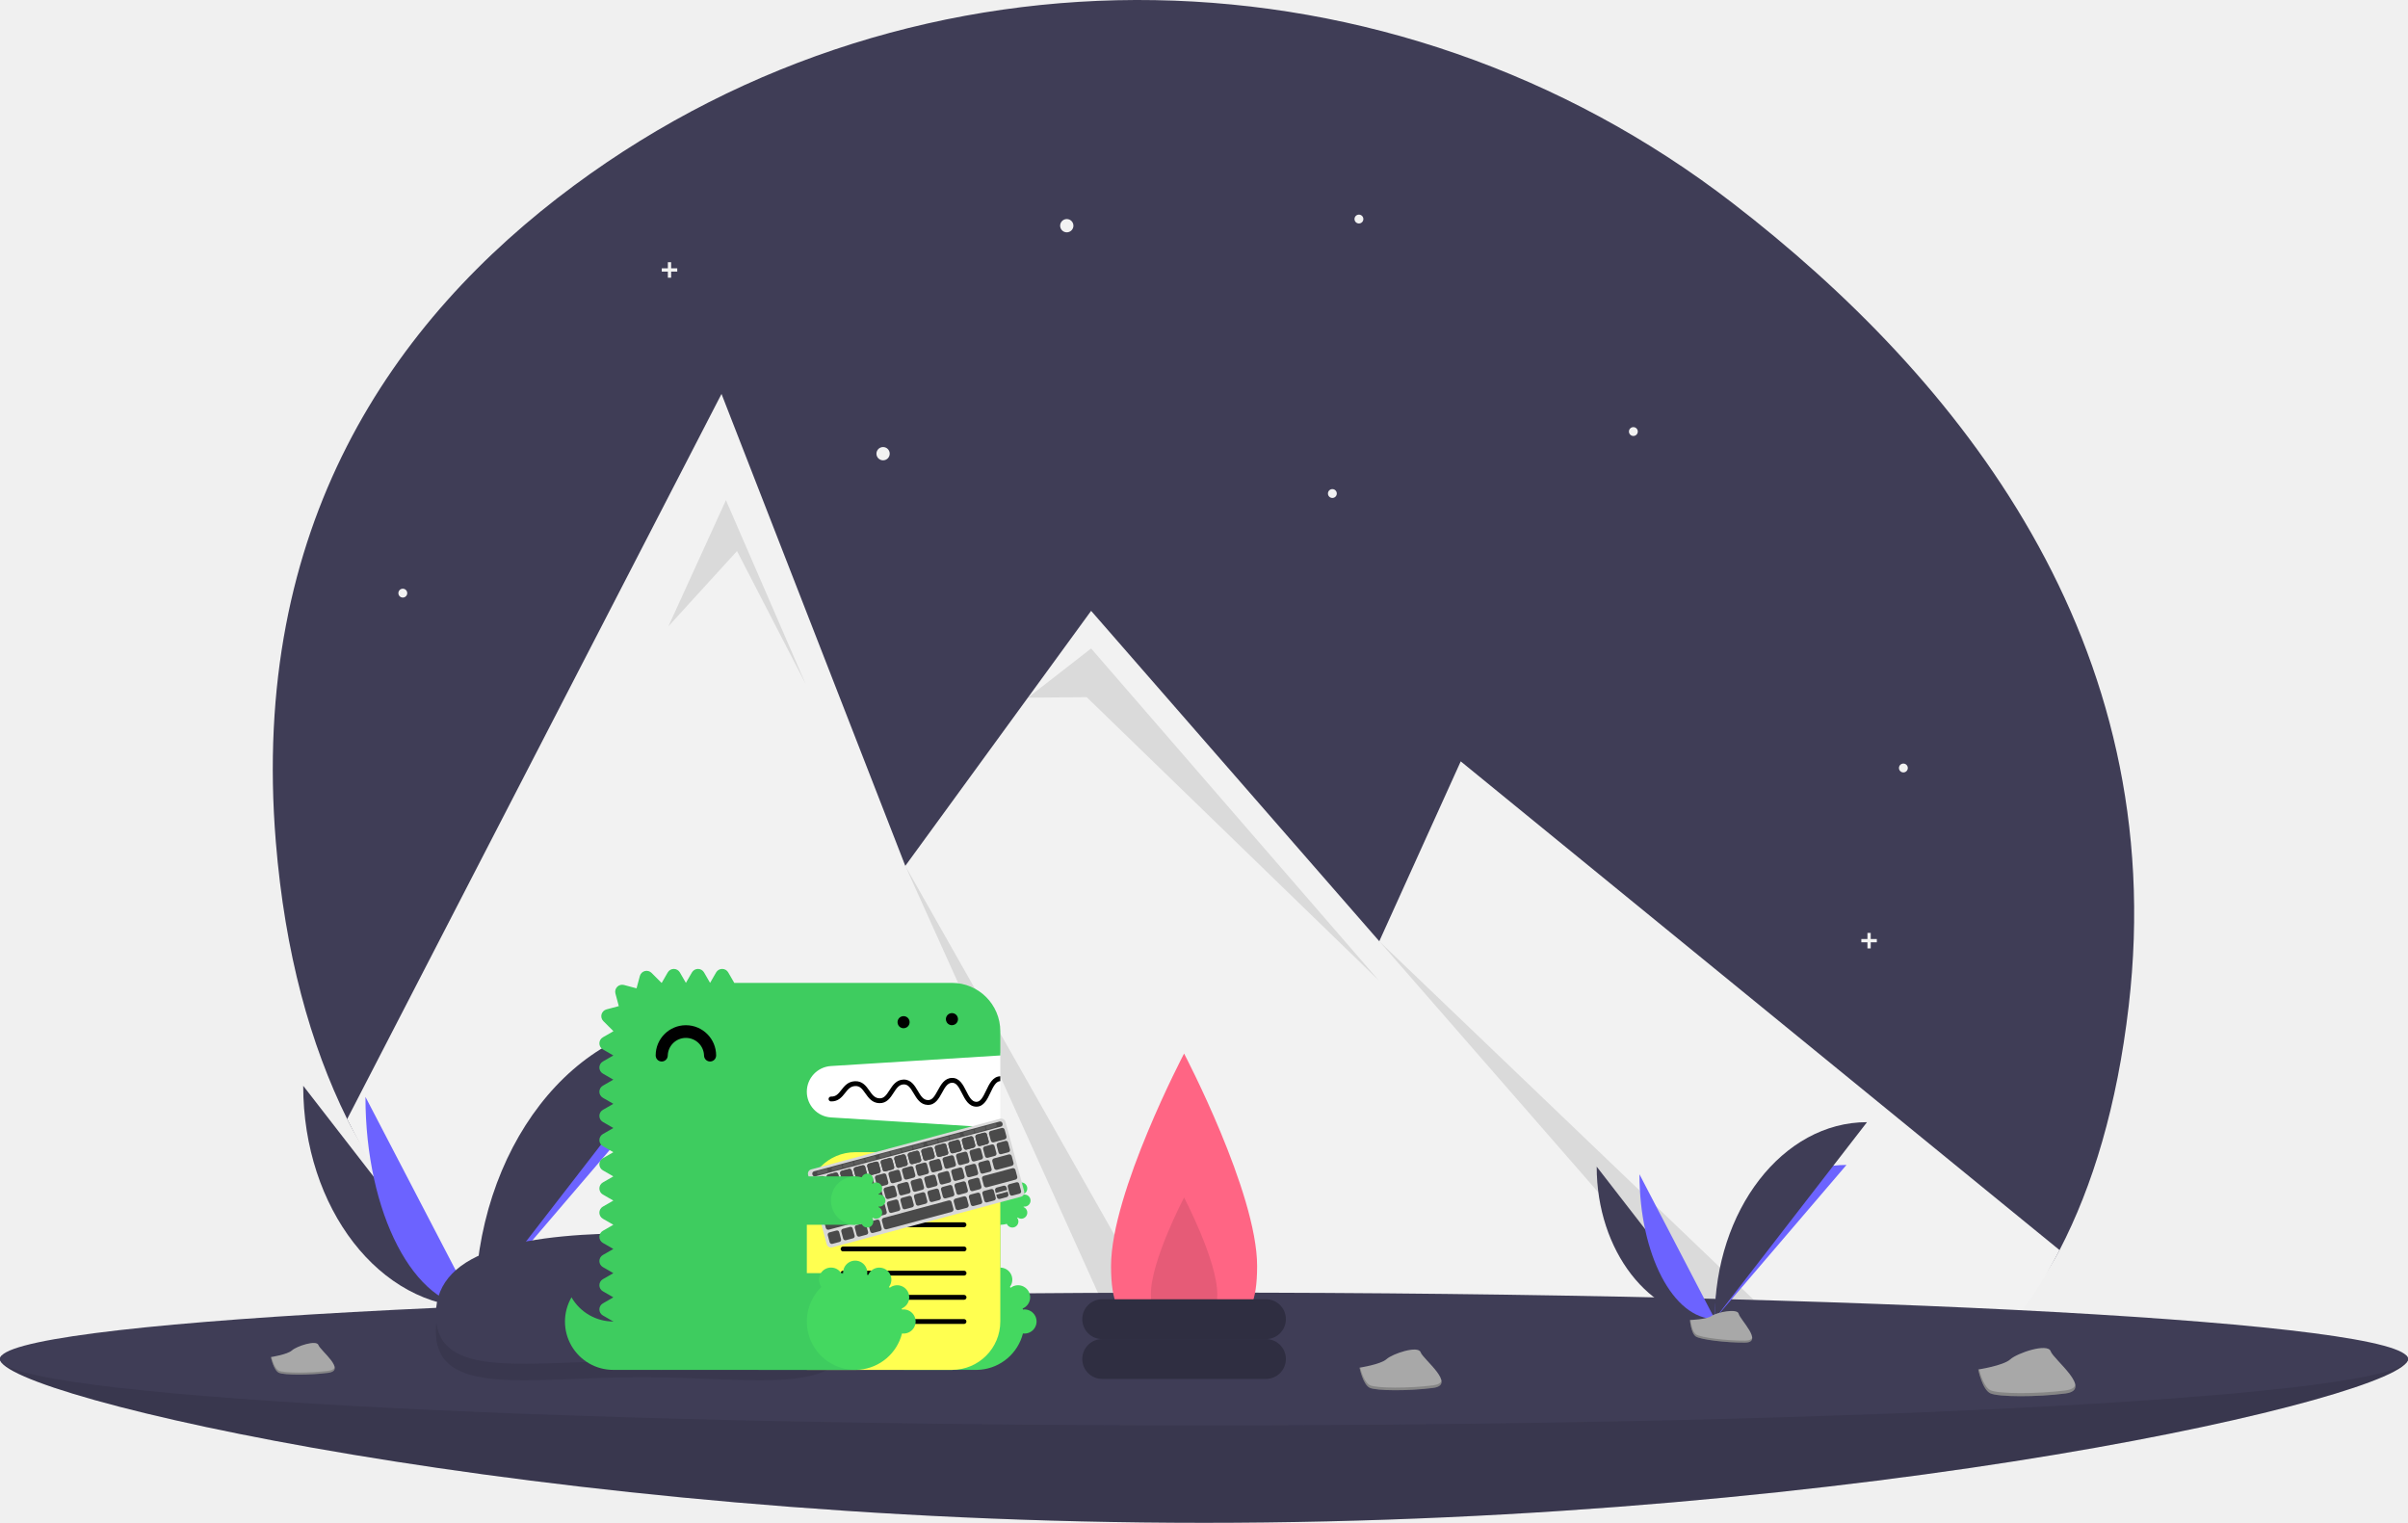
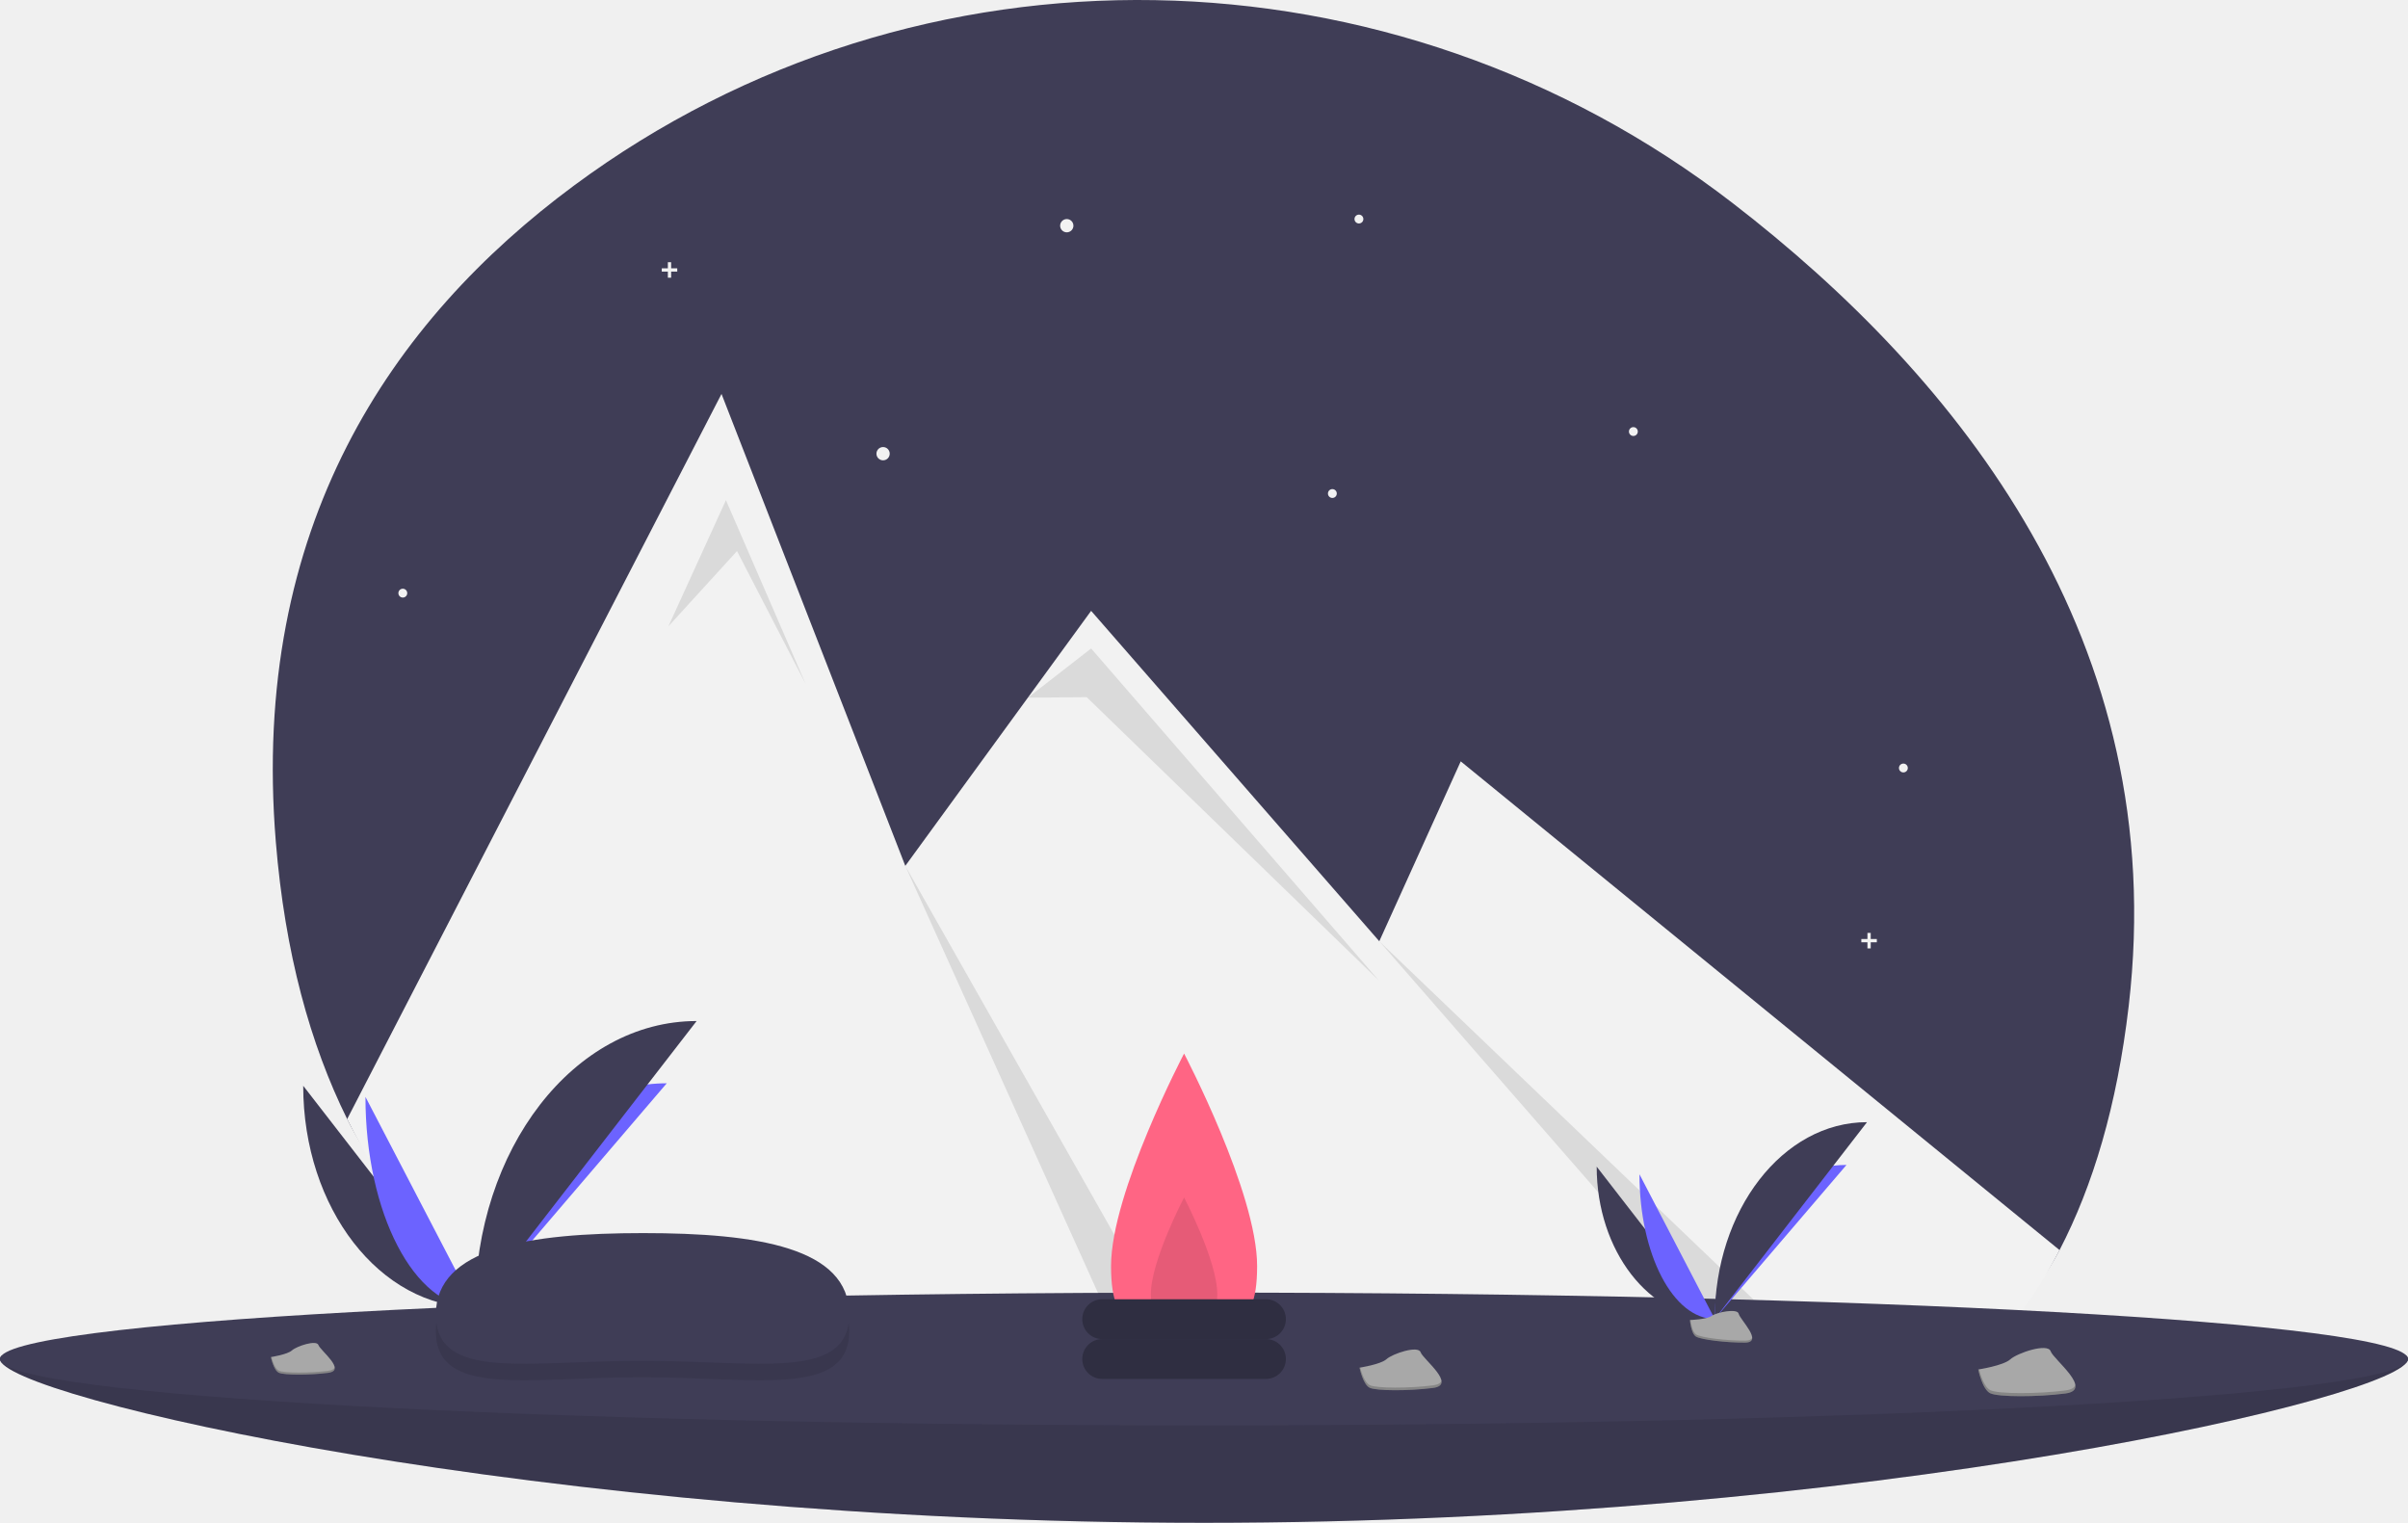
- <svg xmlns="http://www.w3.org/2000/svg" width="1088" height="687.962" viewBox="0 0 1088 687.962">
-   <g id="Group_12" data-name="Group 12" transform="translate(-57 -56)">
-     <g id="Group_11" data-name="Group 11" transform="translate(57 56)">
-       <path id="Path_83" data-name="Path 83" d="M1017.81,560.461c-5.27,45.15-16.22,81.4-31.25,110.31-20,38.52-54.21,54.04-84.77,70.28a193.275,193.275,0,0,1-27.46,11.94c-55.61,19.3-117.85,14.18-166.74,3.99a657.282,657.282,0,0,0-104.09-13.16q-14.97-.675-29.97-.67c-15.42.02-293.07,5.29-360.67-131.57-16.69-33.76-28.13-75-32.24-125.27-11.63-142.12,52.29-235.46,134.74-296.47,155.97-115.41,369.76-110.57,523.43,7.88C941.15,276.621,1036.99,396.031,1017.81,560.461Z" transform="translate(-56 -106.019)" fill="#3f3d56" />
-       <path id="Path_84" data-name="Path 84" d="M986.56,670.771c-20,38.52-47.21,64.04-77.77,80.28a193.272,193.272,0,0,1-27.46,11.94c-55.61,19.3-117.85,14.18-166.74,3.99a657.3,657.3,0,0,0-104.09-13.16q-14.97-.675-29.97-.67-23.13.03-46.25,1.72c-100.17,7.36-253.82-6.43-321.42-143.29L382,283.981,444.95,445.6l20.09,51.59,55.37-75.98L549,381.981l130.2,149.27,36.8-81.27L970.78,657.9l14.21,11.59Z" transform="translate(-56 -106.019)" fill="#f2f2f2" />
-       <path id="Path_85" data-name="Path 85" d="M302,282.962l26-57,36,83-31-60Z" opacity="0.1" />
-       <path id="Path_86" data-name="Path 86" d="M610.5,753.821q-14.97-.675-29.97-.67L465.04,497.191Z" transform="translate(-56 -106.019)" opacity="0.1" />
-       <path id="Path_87" data-name="Path 87" d="M464.411,315.191,493,292.962l130,150-132-128Z" opacity="0.1" />
-       <path id="Path_88" data-name="Path 88" d="M908.79,751.051a193.265,193.265,0,0,1-27.46,11.94L679.2,531.251Z" transform="translate(-56 -106.019)" opacity="0.1" />
-       <circle id="Ellipse_11" data-name="Ellipse 11" cx="3" cy="3" r="3" transform="translate(479 98.962)" fill="#f2f2f2" />
-       <circle id="Ellipse_12" data-name="Ellipse 12" cx="3" cy="3" r="3" transform="translate(396 201.962)" fill="#f2f2f2" />
-       <circle id="Ellipse_13" data-name="Ellipse 13" cx="2" cy="2" r="2" transform="translate(600 220.962)" fill="#f2f2f2" />
-       <circle id="Ellipse_14" data-name="Ellipse 14" cx="2" cy="2" r="2" transform="translate(180 265.962)" fill="#f2f2f2" />
-       <circle id="Ellipse_15" data-name="Ellipse 15" cx="2" cy="2" r="2" transform="translate(612 96.962)" fill="#f2f2f2" />
-       <circle id="Ellipse_16" data-name="Ellipse 16" cx="2" cy="2" r="2" transform="translate(736 192.962)" fill="#f2f2f2" />
-       <circle id="Ellipse_17" data-name="Ellipse 17" cx="2" cy="2" r="2" transform="translate(858 344.962)" fill="#f2f2f2" />
-       <path id="Path_89" data-name="Path 89" d="M306,121.222h-2.76v-2.76h-1.48v2.76H299V122.7h2.76v2.759h1.48V122.7H306Z" fill="#f2f2f2" />
-       <path id="Path_90" data-name="Path 90" d="M848,424.222h-2.76v-2.76h-1.48v2.76H841V425.7h2.76v2.759h1.48V425.7H848Z" fill="#f2f2f2" />
-       <path id="Path_91" data-name="Path 91" d="M1144,719.981c0,16.569-243.557,74-544,74s-544-57.431-544-74,243.557,14,544,14S1144,703.413,1144,719.981Z" transform="translate(-56 -106.019)" fill="#3f3d56" />
-       <path id="Path_92" data-name="Path 92" d="M1144,719.981c0,16.569-243.557,74-544,74s-544-57.431-544-74,243.557,14,544,14S1144,703.413,1144,719.981Z" transform="translate(-56 -106.019)" opacity="0.1" />
-       <ellipse id="Ellipse_18" data-name="Ellipse 18" cx="544" cy="30" rx="544" ry="30" transform="translate(0 583.962)" fill="#3f3d56" />
-       <path id="Path_93" data-name="Path 93" d="M624,677.981c0,33.137-14.775,24-33,24s-33,9.137-33-24,33-96,33-96S624,644.844,624,677.981Z" transform="translate(-56 -106.019)" fill="#ff6584" />
-       <path id="Path_94" data-name="Path 94" d="M606,690.66c0,15.062-6.716,10.909-15,10.909s-15,4.153-15-10.909,15-43.636,15-43.636S606,675.6,606,690.66Z" transform="translate(-56 -106.019)" opacity="0.1" />
-       <rect id="Rectangle_97" data-name="Rectangle 97" width="92" height="18" rx="9" transform="translate(489 604.962)" fill="#2f2e41" />
-       <rect id="Rectangle_98" data-name="Rectangle 98" width="92" height="18" rx="9" transform="translate(489 586.962)" fill="#2f2e41" />
-       <path id="Path_95" data-name="Path 95" d="M193,596.547c0,55.343,34.719,100.126,77.626,100.126" transform="translate(-56 -106.019)" fill="#3f3d56" />
-       <path id="Path_96" data-name="Path 96" d="M270.626,696.673c0-55.965,38.745-101.251,86.626-101.251" transform="translate(-56 -106.019)" fill="#6c63ff" />
-       <path id="Path_97" data-name="Path 97" d="M221.125,601.564c0,52.57,22.14,95.109,49.5,95.109" transform="translate(-56 -106.019)" fill="#6c63ff" />
-       <path id="Path_98" data-name="Path 98" d="M270.626,696.673c0-71.511,44.783-129.377,100.126-129.377" transform="translate(-56 -106.019)" fill="#3f3d56" />
-       <path id="Path_99" data-name="Path 99" d="M254.3,697.379s11.009-.339,14.326-2.7,16.934-5.183,17.757-1.395,16.544,18.844,4.115,18.945-28.879-1.936-32.19-3.953S254.3,697.379,254.3,697.379Z" transform="translate(-56 -106.019)" fill="#a8a8a8" />
-       <path id="Path_100" data-name="Path 100" d="M290.716,710.909c-12.429.1-28.879-1.936-32.19-3.953-2.522-1.536-3.527-7.048-3.863-9.591l-.368.014s.7,8.879,4.009,10.9,19.761,4.053,32.19,3.953c3.588-.029,4.827-1.305,4.759-3.2C294.755,710.174,293.386,710.887,290.716,710.909Z" transform="translate(-56 -106.019)" opacity="0.2" />
-       <path id="Path_101" data-name="Path 101" d="M777.429,633.081c0,38.029,23.857,68.8,53.341,68.8" transform="translate(-56 -106.019)" fill="#3f3d56" />
-       <path id="Path_102" data-name="Path 102" d="M830.769,701.882c0-38.456,26.623-69.575,59.525-69.575" transform="translate(-56 -106.019)" fill="#6c63ff" />
-       <path id="Path_103" data-name="Path 103" d="M796.755,636.528c0,36.124,15.213,65.354,34.014,65.354" transform="translate(-56 -106.019)" fill="#6c63ff" />
-       <path id="Path_104" data-name="Path 104" d="M830.769,701.882c0-49.139,30.773-88.9,68.8-88.9" transform="translate(-56 -106.019)" fill="#3f3d56" />
-       <path id="Path_105" data-name="Path 105" d="M819.548,702.367s7.565-.233,9.844-1.856,11.636-3.562,12.2-.958,11.368,12.949,2.828,13.018-19.844-1.33-22.119-2.716S819.548,702.367,819.548,702.367Z" transform="translate(-56 -106.019)" fill="#a8a8a8" />
-       <path id="Path_106" data-name="Path 106" d="M844.574,711.664c-8.54.069-19.844-1.33-22.119-2.716-1.733-1.056-2.423-4.843-2.654-6.59l-.253.01s.479,6.1,2.755,7.487,13.579,2.785,22.119,2.716c2.465-.02,3.317-.9,3.27-2.2C847.349,711.159,846.409,711.649,844.574,711.664Z" transform="translate(-56 -106.019)" opacity="0.2" />
-       <path id="Path_107" data-name="Path 107" d="M949.813,724.718s11.36-1.729,14.5-4.591,16.89-7.488,18.217-3.667,19.494,17.447,6.633,19.107-30.153,1.609-33.835-.065S949.813,724.718,949.813,724.718Z" transform="translate(-56 -106.019)" fill="#a8a8a8" />
-       <path id="Path_108" data-name="Path 108" d="M989.228,734.173c-12.86,1.659-30.153,1.609-33.835-.065-2.8-1.275-4.535-6.858-5.2-9.45l-.379.061s1.833,9.109,5.516,10.783,20.975,1.725,33.835.065c3.712-.479,4.836-1.956,4.529-3.906C993.319,732.907,991.991,733.817,989.228,734.173Z" transform="translate(-56 -106.019)" opacity="0.2" />
-       <path id="Path_109" data-name="Path 109" d="M670.26,723.9s9.587-1.459,12.237-3.875,14.255-6.32,15.374-3.095,16.452,14.725,5.6,16.125-25.448,1.358-28.555-.055S670.26,723.9,670.26,723.9Z" transform="translate(-56 -106.019)" fill="#a8a8a8" />
-       <path id="Path_110" data-name="Path 110" d="M703.524,731.875c-10.853,1.4-25.448,1.358-28.555-.055-2.367-1.076-3.827-5.788-4.39-7.976l-.32.051s1.547,7.687,4.655,9.1,17.7,1.456,28.555.055c3.133-.4,4.081-1.651,3.822-3.3C706.977,730.807,705.856,731.575,703.524,731.875Z" transform="translate(-56 -106.019)" opacity="0.2" />
-       <path id="Path_111" data-name="Path 111" d="M178.389,719.109s7.463-1.136,9.527-3.016,11.1-4.92,11.969-2.409,12.808,11.463,4.358,12.553-19.811,1.057-22.23-.043S178.389,719.109,178.389,719.109Z" transform="translate(-56 -106.019)" fill="#a8a8a8" />
-       <path id="Path_112" data-name="Path 112" d="M204.285,725.321c-8.449,1.09-19.811,1.057-22.23-.043-1.842-.838-2.979-4.506-3.417-6.209l-.249.04s1.2,5.984,3.624,7.085,13.781,1.133,22.23.043c2.439-.315,3.177-1.285,2.976-2.566C206.973,724.489,206.1,725.087,204.285,725.321Z" transform="translate(-56 -106.019)" opacity="0.2" />
-       <path id="Path_113" data-name="Path 113" d="M439.7,707.337c0,30.22-42.124,20.873-93.7,20.873s-93.074,9.347-93.074-20.873,42.118-36.793,93.694-36.793S439.7,677.117,439.7,707.337Z" transform="translate(-56 -106.019)" opacity="0.1" />
-       <path id="Path_114" data-name="Path 114" d="M439.7,699.9c0,30.22-42.124,20.873-93.7,20.873s-93.074,9.347-93.074-20.873S295.04,663.1,346.616,663.1,439.7,669.676,439.7,699.9Z" transform="translate(-56 -106.019)" fill="#3f3d56" />
-     </g>
-     <g id="docusaurus_keytar" transform="translate(312.271 493.733)">
-       <path id="Path_40" data-name="Path 40" d="M99,52h91.791V89.153H99Z" transform="translate(5.904 -14.001)" fill="#fff" fill-rule="evenodd" />
-       <path id="Path_41" data-name="Path 41" d="M24.855,163.927A21.828,21.828,0,0,1,5.947,153a21.829,21.829,0,0,0,18.908,32.782H46.71V163.927Z" transform="translate(-3 -4.634)" fill="#3ecc5f" fill-rule="evenodd" />
-       <path id="Path_42" data-name="Path 42" d="M121.861,61.1l76.514-4.782V45.39A21.854,21.854,0,0,0,176.52,23.535H78.173L75.441,18.8a3.154,3.154,0,0,0-5.464,0l-2.732,4.732L64.513,18.8a3.154,3.154,0,0,0-5.464,0l-2.732,4.732L53.586,18.8a3.154,3.154,0,0,0-5.464,0L45.39,23.535c-.024,0-.046,0-.071,0l-4.526-4.525a3.153,3.153,0,0,0-5.276,1.414l-1.5,5.577-5.674-1.521a3.154,3.154,0,0,0-3.863,3.864L26,34.023l-5.575,1.494a3.155,3.155,0,0,0-1.416,5.278l4.526,4.526c0,.023,0,.046,0,.07L18.8,48.122a3.154,3.154,0,0,0,0,5.464l4.732,2.732L18.8,59.05a3.154,3.154,0,0,0,0,5.464l4.732,2.732L18.8,69.977a3.154,3.154,0,0,0,0,5.464l4.732,2.732L18.8,80.9a3.154,3.154,0,0,0,0,5.464L23.535,89.1,18.8,91.832a3.154,3.154,0,0,0,0,5.464l4.732,2.732L18.8,102.76a3.154,3.154,0,0,0,0,5.464l4.732,2.732L18.8,113.687a3.154,3.154,0,0,0,0,5.464l4.732,2.732L18.8,124.615a3.154,3.154,0,0,0,0,5.464l4.732,2.732L18.8,135.542a3.154,3.154,0,0,0,0,5.464l4.732,2.732L18.8,146.469a3.154,3.154,0,0,0,0,5.464l4.732,2.732L18.8,157.4a3.154,3.154,0,0,0,0,5.464l4.732,2.732L18.8,168.324a3.154,3.154,0,0,0,0,5.464l4.732,2.732A21.854,21.854,0,0,0,45.39,198.375H176.52a21.854,21.854,0,0,0,21.855-21.855V89.1l-76.514-4.782a11.632,11.632,0,0,1,0-23.219" transform="translate(-1.681 -17.226)" fill="#3ecc5f" fill-rule="evenodd" />
-       <path id="Path_43" data-name="Path 43" d="M143,186.71h32.782V143H143Z" transform="translate(9.984 -5.561)" fill="#3ecc5f" fill-rule="evenodd" />
-       <path id="Path_44" data-name="Path 44" d="M196.71,159.855a5.438,5.438,0,0,0-.7.07c-.042-.164-.081-.329-.127-.493a5.457,5.457,0,1,0-5.4-9.372q-.181-.185-.366-.367a5.454,5.454,0,1,0-9.384-5.4c-.162-.046-.325-.084-.486-.126a5.467,5.467,0,1,0-10.788,0c-.162.042-.325.08-.486.126a5.457,5.457,0,1,0-9.384,5.4,21.843,21.843,0,1,0,36.421,21.02,5.452,5.452,0,1,0,.7-10.858" transform="translate(10.912 -6.025)" fill="#44d860" fill-rule="evenodd" />
-       <path id="Path_45" data-name="Path 45" d="M153,124.855h32.782V103H153Z" transform="translate(10.912 -9.271)" fill="#3ecc5f" fill-rule="evenodd" />
-       <path id="Path_46" data-name="Path 46" d="M194.855,116.765a2.732,2.732,0,1,0,0-5.464,2.811,2.811,0,0,0-.349.035c-.022-.082-.04-.164-.063-.246a2.733,2.733,0,0,0-1.052-5.253,2.7,2.7,0,0,0-1.648.566q-.09-.093-.184-.184a2.7,2.7,0,0,0,.553-1.633,2.732,2.732,0,0,0-5.245-1.07,10.928,10.928,0,1,0,0,21.031,2.732,2.732,0,0,0,5.245-1.07,2.7,2.7,0,0,0-.553-1.633q.093-.09.184-.184a2.7,2.7,0,0,0,1.648.566,2.732,2.732,0,0,0,1.052-5.253c.023-.081.042-.164.063-.246a2.814,2.814,0,0,0,.349.035" transform="translate(12.767 -9.377)" fill="#44d860" fill-rule="evenodd" />
-       <path id="Path_47" data-name="Path 47" d="M65.087,56.891a2.732,2.732,0,0,1-2.732-2.732,8.2,8.2,0,0,0-16.391,0,2.732,2.732,0,0,1-5.464,0,13.659,13.659,0,0,1,27.319,0,2.732,2.732,0,0,1-2.732,2.732" transform="translate(0.478 -15.068)" fill-rule="evenodd" />
-       <path id="Path_48" data-name="Path 48" d="M103,191.347h65.565a21.854,21.854,0,0,0,21.855-21.855V93H124.855A21.854,21.854,0,0,0,103,114.855Z" transform="translate(6.275 -10.199)" fill="#ffff50" fill-rule="evenodd" />
-       <path id="Path_49" data-name="Path 49" d="M173.216,129.787H118.535a1.093,1.093,0,1,1,0-2.185h54.681a1.093,1.093,0,0,1,0,2.185m0,21.855H118.535a1.093,1.093,0,1,1,0-2.186h54.681a1.093,1.093,0,0,1,0,2.186m0,21.855H118.535a1.093,1.093,0,1,1,0-2.185h54.681a1.093,1.093,0,0,1,0,2.185m0-54.434H118.535a1.093,1.093,0,1,1,0-2.185h54.681a1.093,1.093,0,0,1,0,2.185m0,21.652H118.535a1.093,1.093,0,1,1,0-2.186h54.681a1.093,1.093,0,0,1,0,2.186m0,21.855H118.535a1.093,1.093,0,1,1,0-2.186h54.681a1.093,1.093,0,0,1,0,2.186M189.585,61.611c-.013,0-.024-.007-.037-.005-3.377.115-4.974,3.492-6.384,6.472-1.471,3.114-2.608,5.139-4.473,5.078-2.064-.074-3.244-2.406-4.494-4.874-1.436-2.835-3.075-6.049-6.516-5.929-3.329.114-4.932,3.053-6.346,5.646-1.5,2.762-2.529,4.442-4.5,4.364-2.106-.076-3.225-1.972-4.52-4.167-1.444-2.443-3.112-5.191-6.487-5.1-3.272.113-4.879,2.606-6.3,4.808-1.5,2.328-2.552,3.746-4.551,3.662-2.156-.076-3.27-1.65-4.558-3.472-1.447-2.047-3.077-4.363-6.442-4.251-3.2.109-4.807,2.153-6.224,3.954-1.346,1.709-2.4,3.062-4.621,2.977a1.093,1.093,0,0,0-.079,2.186c3.3.11,4.967-1.967,6.417-3.81,1.286-1.635,2.4-3.045,4.582-3.12,2.1-.09,3.091,1.218,4.584,3.327,1.417,2,3.026,4.277,6.263,4.394,3.391.114,5.022-2.42,6.467-4.663,1.292-2,2.406-3.734,4.535-3.807,1.959-.073,3.026,1.475,4.529,4.022,1.417,2.4,3.023,5.121,6.324,5.241,3.415.118,5.064-2.863,6.5-5.5,1.245-2.282,2.419-4.437,4.5-4.509,1.959-.046,2.981,1.743,4.492,4.732,1.412,2.79,3.013,5.95,6.365,6.071l.185,0c3.348,0,4.937-3.36,6.343-6.331,1.245-2.634,2.423-5.114,4.444-5.216Z" transform="translate(7.109 -13.11)" fill-rule="evenodd" />
-       <path id="Path_50" data-name="Path 50" d="M83,186.71h43.71V143H83Z" transform="translate(4.42 -5.561)" fill="#3ecc5f" fill-rule="evenodd" />
-       <g id="Group_8" data-name="Group 8" transform="matrix(0.966, -0.259, 0.259, 0.966, 109.327, 91.085)">
-         <rect id="Rectangle_3" data-name="Rectangle 3" width="92.361" height="36.462" rx="2" transform="translate(0 0)" fill="#d8d8d8" />
-         <g id="Group_2" data-name="Group 2" transform="translate(1.531 23.03)">
-           <rect id="Rectangle_4" data-name="Rectangle 4" width="5.336" height="5.336" rx="1" transform="translate(16.797 0)" fill="#4a4a4a" />
-           <rect id="Rectangle_5" data-name="Rectangle 5" width="5.336" height="5.336" rx="1" transform="translate(23.12 0)" fill="#4a4a4a" />
-           <rect id="Rectangle_6" data-name="Rectangle 6" width="5.336" height="5.336" rx="1" transform="translate(29.444 0)" fill="#4a4a4a" />
-           <rect id="Rectangle_7" data-name="Rectangle 7" width="5.336" height="5.336" rx="1" transform="translate(35.768 0)" fill="#4a4a4a" />
-           <rect id="Rectangle_8" data-name="Rectangle 8" width="5.336" height="5.336" rx="1" transform="translate(42.091 0)" fill="#4a4a4a" />
-           <rect id="Rectangle_9" data-name="Rectangle 9" width="5.336" height="5.336" rx="1" transform="translate(48.415 0)" fill="#4a4a4a" />
-           <rect id="Rectangle_10" data-name="Rectangle 10" width="5.336" height="5.336" rx="1" transform="translate(54.739 0)" fill="#4a4a4a" />
-           <rect id="Rectangle_11" data-name="Rectangle 11" width="5.336" height="5.336" rx="1" transform="translate(61.063 0)" fill="#4a4a4a" />
-           <rect id="Rectangle_12" data-name="Rectangle 12" width="5.336" height="5.336" rx="1" transform="translate(67.386 0)" fill="#4a4a4a" />
-           <path id="Path_51" data-name="Path 51" d="M1.093,0H14.518a1.093,1.093,0,0,1,1.093,1.093V4.243a1.093,1.093,0,0,1-1.093,1.093H1.093A1.093,1.093,0,0,1,0,4.243V1.093A1.093,1.093,0,0,1,1.093,0ZM75,0H88.426a1.093,1.093,0,0,1,1.093,1.093V4.243a1.093,1.093,0,0,1-1.093,1.093H75a1.093,1.093,0,0,1-1.093-1.093V1.093A1.093,1.093,0,0,1,75,0Z" transform="translate(0 0)" fill="#4a4a4a" fill-rule="evenodd" />
-         </g>
-         <g id="Group_3" data-name="Group 3" transform="translate(1.531 10.261)">
-           <path id="Path_52" data-name="Path 52" d="M1.093,0H6.218A1.093,1.093,0,0,1,7.31,1.093V4.242A1.093,1.093,0,0,1,6.218,5.335H1.093A1.093,1.093,0,0,1,0,4.242V1.093A1.093,1.093,0,0,1,1.093,0Z" transform="translate(0 0)" fill="#4a4a4a" fill-rule="evenodd" />
-           <rect id="Rectangle_13" data-name="Rectangle 13" width="5.336" height="5.336" rx="1" transform="translate(8.299 0)" fill="#4a4a4a" />
-           <rect id="Rectangle_14" data-name="Rectangle 14" width="5.336" height="5.336" rx="1" transform="translate(14.623 0)" fill="#4a4a4a" />
-           <rect id="Rectangle_15" data-name="Rectangle 15" width="5.336" height="5.336" rx="1" transform="translate(20.947 0)" fill="#4a4a4a" />
-           <rect id="Rectangle_16" data-name="Rectangle 16" width="5.336" height="5.336" rx="1" transform="translate(27.271 0)" fill="#4a4a4a" />
-           <rect id="Rectangle_17" data-name="Rectangle 17" width="5.336" height="5.336" rx="1" transform="translate(33.594 0)" fill="#4a4a4a" />
-           <rect id="Rectangle_18" data-name="Rectangle 18" width="5.336" height="5.336" rx="1" transform="translate(39.918 0)" fill="#4a4a4a" />
-           <rect id="Rectangle_19" data-name="Rectangle 19" width="5.336" height="5.336" rx="1" transform="translate(46.242 0)" fill="#4a4a4a" />
-           <rect id="Rectangle_20" data-name="Rectangle 20" width="5.336" height="5.336" rx="1" transform="translate(52.565 0)" fill="#4a4a4a" />
-           <rect id="Rectangle_21" data-name="Rectangle 21" width="5.336" height="5.336" rx="1" transform="translate(58.888 0)" fill="#4a4a4a" />
-           <rect id="Rectangle_22" data-name="Rectangle 22" width="5.336" height="5.336" rx="1" transform="translate(65.212 0)" fill="#4a4a4a" />
-           <rect id="Rectangle_23" data-name="Rectangle 23" width="5.336" height="5.336" rx="1" transform="translate(71.536 0)" fill="#4a4a4a" />
-           <rect id="Rectangle_24" data-name="Rectangle 24" width="5.336" height="5.336" rx="1" transform="translate(77.859 0)" fill="#4a4a4a" />
-           <rect id="Rectangle_25" data-name="Rectangle 25" width="5.336" height="5.336" rx="1" transform="translate(84.183 0)" fill="#4a4a4a" />
-         </g>
-         <g id="Group_4" data-name="Group 4" transform="translate(91.05 9.546) rotate(180)">
-           <path id="Path_53" data-name="Path 53" d="M1.093,0H6.219A1.093,1.093,0,0,1,7.312,1.093v3.15A1.093,1.093,0,0,1,6.219,5.336H1.093A1.093,1.093,0,0,1,0,4.243V1.093A1.093,1.093,0,0,1,1.093,0Z" transform="translate(0 0)" fill="#4a4a4a" fill-rule="evenodd" />
-           <rect id="Rectangle_26" data-name="Rectangle 26" width="5.336" height="5.336" rx="1" transform="translate(8.299 0)" fill="#4a4a4a" />
-           <rect id="Rectangle_27" data-name="Rectangle 27" width="5.336" height="5.336" rx="1" transform="translate(14.623 0)" fill="#4a4a4a" />
-           <rect id="Rectangle_28" data-name="Rectangle 28" width="5.336" height="5.336" rx="1" transform="translate(20.947 0)" fill="#4a4a4a" />
-           <rect id="Rectangle_29" data-name="Rectangle 29" width="5.336" height="5.336" rx="1" transform="translate(27.271 0)" fill="#4a4a4a" />
-           <rect id="Rectangle_30" data-name="Rectangle 30" width="5.336" height="5.336" rx="1" transform="translate(33.594 0)" fill="#4a4a4a" />
-           <rect id="Rectangle_31" data-name="Rectangle 31" width="5.336" height="5.336" rx="1" transform="translate(39.918 0)" fill="#4a4a4a" />
-           <rect id="Rectangle_32" data-name="Rectangle 32" width="5.336" height="5.336" rx="1" transform="translate(46.242 0)" fill="#4a4a4a" />
-           <rect id="Rectangle_33" data-name="Rectangle 33" width="5.336" height="5.336" rx="1" transform="translate(52.565 0)" fill="#4a4a4a" />
-           <rect id="Rectangle_34" data-name="Rectangle 34" width="5.336" height="5.336" rx="1" transform="translate(58.889 0)" fill="#4a4a4a" />
-           <rect id="Rectangle_35" data-name="Rectangle 35" width="5.336" height="5.336" rx="1" transform="translate(65.213 0)" fill="#4a4a4a" />
-           <rect id="Rectangle_36" data-name="Rectangle 36" width="5.336" height="5.336" rx="1" transform="translate(71.537 0)" fill="#4a4a4a" />
-           <rect id="Rectangle_37" data-name="Rectangle 37" width="5.336" height="5.336" rx="1" transform="translate(77.86 0)" fill="#4a4a4a" />
-           <rect id="Rectangle_38" data-name="Rectangle 38" width="5.336" height="5.336" rx="1" transform="translate(84.183 0)" fill="#4a4a4a" />
-           <rect id="Rectangle_39" data-name="Rectangle 39" width="5.336" height="5.336" rx="1" transform="translate(8.299 0)" fill="#4a4a4a" />
-           <rect id="Rectangle_40" data-name="Rectangle 40" width="5.336" height="5.336" rx="1" transform="translate(14.623 0)" fill="#4a4a4a" />
-           <rect id="Rectangle_41" data-name="Rectangle 41" width="5.336" height="5.336" rx="1" transform="translate(20.947 0)" fill="#4a4a4a" />
-           <rect id="Rectangle_42" data-name="Rectangle 42" width="5.336" height="5.336" rx="1" transform="translate(27.271 0)" fill="#4a4a4a" />
-           <rect id="Rectangle_43" data-name="Rectangle 43" width="5.336" height="5.336" rx="1" transform="translate(33.594 0)" fill="#4a4a4a" />
-           <rect id="Rectangle_44" data-name="Rectangle 44" width="5.336" height="5.336" rx="1" transform="translate(39.918 0)" fill="#4a4a4a" />
-           <rect id="Rectangle_45" data-name="Rectangle 45" width="5.336" height="5.336" rx="1" transform="translate(46.242 0)" fill="#4a4a4a" />
-           <rect id="Rectangle_46" data-name="Rectangle 46" width="5.336" height="5.336" rx="1" transform="translate(52.565 0)" fill="#4a4a4a" />
-           <rect id="Rectangle_47" data-name="Rectangle 47" width="5.336" height="5.336" rx="1" transform="translate(58.889 0)" fill="#4a4a4a" />
-           <rect id="Rectangle_48" data-name="Rectangle 48" width="5.336" height="5.336" rx="1" transform="translate(65.213 0)" fill="#4a4a4a" />
-           <rect id="Rectangle_49" data-name="Rectangle 49" width="5.336" height="5.336" rx="1" transform="translate(71.537 0)" fill="#4a4a4a" />
-           <rect id="Rectangle_50" data-name="Rectangle 50" width="5.336" height="5.336" rx="1" transform="translate(77.86 0)" fill="#4a4a4a" />
-           <rect id="Rectangle_51" data-name="Rectangle 51" width="5.336" height="5.336" rx="1" transform="translate(84.183 0)" fill="#4a4a4a" />
-         </g>
-         <g id="Group_6" data-name="Group 6" transform="translate(1.531 16.584)">
-           <path id="Path_54" data-name="Path 54" d="M1.093,0h7.3A1.093,1.093,0,0,1,9.485,1.093v3.15A1.093,1.093,0,0,1,8.392,5.336h-7.3A1.093,1.093,0,0,1,0,4.243V1.094A1.093,1.093,0,0,1,1.093,0Z" transform="translate(0 0)" fill="#4a4a4a" fill-rule="evenodd" />
-           <g id="Group_5" data-name="Group 5" transform="translate(10.671 0)">
-             <rect id="Rectangle_52" data-name="Rectangle 52" width="5.336" height="5.336" rx="1" fill="#4a4a4a" />
-             <rect id="Rectangle_53" data-name="Rectangle 53" width="5.336" height="5.336" rx="1" transform="translate(6.324 0)" fill="#4a4a4a" />
-             <rect id="Rectangle_54" data-name="Rectangle 54" width="5.336" height="5.336" rx="1" transform="translate(12.647 0)" fill="#4a4a4a" />
-             <rect id="Rectangle_55" data-name="Rectangle 55" width="5.336" height="5.336" rx="1" transform="translate(18.971 0)" fill="#4a4a4a" />
-             <rect id="Rectangle_56" data-name="Rectangle 56" width="5.336" height="5.336" rx="1" transform="translate(25.295 0)" fill="#4a4a4a" />
-             <rect id="Rectangle_57" data-name="Rectangle 57" width="5.336" height="5.336" rx="1" transform="translate(31.619 0)" fill="#4a4a4a" />
-             <rect id="Rectangle_58" data-name="Rectangle 58" width="5.336" height="5.336" rx="1" transform="translate(37.942 0)" fill="#4a4a4a" />
-             <rect id="Rectangle_59" data-name="Rectangle 59" width="5.336" height="5.336" rx="1" transform="translate(44.265 0)" fill="#4a4a4a" />
-             <rect id="Rectangle_60" data-name="Rectangle 60" width="5.336" height="5.336" rx="1" transform="translate(50.589 0)" fill="#4a4a4a" />
-             <rect id="Rectangle_61" data-name="Rectangle 61" width="5.336" height="5.336" rx="1" transform="translate(56.912 0)" fill="#4a4a4a" />
-             <rect id="Rectangle_62" data-name="Rectangle 62" width="5.336" height="5.336" rx="1" transform="translate(63.236 0)" fill="#4a4a4a" />
-           </g>
-           <path id="Path_55" data-name="Path 55" d="M1.094,0H8A1.093,1.093,0,0,1,9.091,1.093v3.15A1.093,1.093,0,0,1,8,5.336H1.093A1.093,1.093,0,0,1,0,4.243V1.094A1.093,1.093,0,0,1,1.093,0Z" transform="translate(80.428 0)" fill="#4a4a4a" fill-rule="evenodd" />
-         </g>
-         <g id="Group_7" data-name="Group 7" transform="translate(1.531 29.627)">
-           <rect id="Rectangle_63" data-name="Rectangle 63" width="5.336" height="5.336" rx="1" transform="translate(0 0)" fill="#4a4a4a" />
-           <rect id="Rectangle_64" data-name="Rectangle 64" width="5.336" height="5.336" rx="1" transform="translate(6.324 0)" fill="#4a4a4a" />
-           <rect id="Rectangle_65" data-name="Rectangle 65" width="5.336" height="5.336" rx="1" transform="translate(12.647 0)" fill="#4a4a4a" />
-           <rect id="Rectangle_66" data-name="Rectangle 66" width="5.336" height="5.336" rx="1" transform="translate(18.971 0)" fill="#4a4a4a" />
-           <path id="Path_56" data-name="Path 56" d="M1.093,0H31.515a1.093,1.093,0,0,1,1.093,1.093V4.244a1.093,1.093,0,0,1-1.093,1.093H1.093A1.093,1.093,0,0,1,0,4.244V1.093A1.093,1.093,0,0,1,1.093,0ZM34.687,0h3.942a1.093,1.093,0,0,1,1.093,1.093V4.244a1.093,1.093,0,0,1-1.093,1.093H34.687a1.093,1.093,0,0,1-1.093-1.093V1.093A1.093,1.093,0,0,1,34.687,0Z" transform="translate(25.294 0)" fill="#4a4a4a" fill-rule="evenodd" />
-           <rect id="Rectangle_67" data-name="Rectangle 67" width="5.336" height="5.336" rx="1" transform="translate(66.003 0)" fill="#4a4a4a" />
-           <rect id="Rectangle_68" data-name="Rectangle 68" width="5.336" height="5.336" rx="1" transform="translate(72.327 0)" fill="#4a4a4a" />
-           <rect id="Rectangle_69" data-name="Rectangle 69" width="5.336" height="5.336" rx="1" transform="translate(84.183 0)" fill="#4a4a4a" />
-           <path id="Path_57" data-name="Path 57" d="M5.336,0V1.18A1.093,1.093,0,0,1,4.243,2.273H1.093A1.093,1.093,0,0,1,0,1.18V0Z" transform="translate(83.59 2.273) rotate(180)" fill="#4a4a4a" />
-           <path id="Path_58" data-name="Path 58" d="M5.336,0V1.18A1.093,1.093,0,0,1,4.243,2.273H1.093A1.093,1.093,0,0,1,0,1.18V0Z" transform="translate(78.255 3.063)" fill="#4a4a4a" />
-         </g>
-         <rect id="Rectangle_70" data-name="Rectangle 70" width="88.927" height="2.371" rx="1.085" transform="translate(1.925 1.17)" fill="#4a4a4a" />
-         <rect id="Rectangle_71" data-name="Rectangle 71" width="4.986" height="1.581" rx="0.723" transform="translate(4.1 1.566)" fill="#d8d8d8" opacity="0.136" />
-         <rect id="Rectangle_72" data-name="Rectangle 72" width="4.986" height="1.581" rx="0.723" transform="translate(10.923 1.566)" fill="#d8d8d8" opacity="0.136" />
-         <rect id="Rectangle_73" data-name="Rectangle 73" width="4.986" height="1.581" rx="0.723" transform="translate(16.173 1.566)" fill="#d8d8d8" opacity="0.136" />
-         <rect id="Rectangle_74" data-name="Rectangle 74" width="4.986" height="1.581" rx="0.723" transform="translate(21.421 1.566)" fill="#d8d8d8" opacity="0.136" />
-         <rect id="Rectangle_75" data-name="Rectangle 75" width="4.986" height="1.581" rx="0.723" transform="translate(26.671 1.566)" fill="#d8d8d8" opacity="0.136" />
-         <rect id="Rectangle_76" data-name="Rectangle 76" width="4.986" height="1.581" rx="0.723" transform="translate(33.232 1.566)" fill="#d8d8d8" opacity="0.136" />
-         <rect id="Rectangle_77" data-name="Rectangle 77" width="4.986" height="1.581" rx="0.723" transform="translate(38.48 1.566)" fill="#d8d8d8" opacity="0.136" />
-         <rect id="Rectangle_78" data-name="Rectangle 78" width="4.986" height="1.581" rx="0.723" transform="translate(43.73 1.566)" fill="#d8d8d8" opacity="0.136" />
-         <rect id="Rectangle_79" data-name="Rectangle 79" width="4.986" height="1.581" rx="0.723" transform="translate(48.978 1.566)" fill="#d8d8d8" opacity="0.136" />
-         <rect id="Rectangle_80" data-name="Rectangle 80" width="4.986" height="1.581" rx="0.723" transform="translate(55.54 1.566)" fill="#d8d8d8" opacity="0.136" />
-         <rect id="Rectangle_81" data-name="Rectangle 81" width="4.986" height="1.581" rx="0.723" transform="translate(60.788 1.566)" fill="#d8d8d8" opacity="0.136" />
-         <rect id="Rectangle_82" data-name="Rectangle 82" width="4.986" height="1.581" rx="0.723" transform="translate(66.038 1.566)" fill="#d8d8d8" opacity="0.136" />
-         <rect id="Rectangle_83" data-name="Rectangle 83" width="4.986" height="1.581" rx="0.723" transform="translate(72.599 1.566)" fill="#d8d8d8" opacity="0.136" />
-         <rect id="Rectangle_84" data-name="Rectangle 84" width="4.986" height="1.581" rx="0.723" transform="translate(77.847 1.566)" fill="#d8d8d8" opacity="0.136" />
-         <rect id="Rectangle_85" data-name="Rectangle 85" width="4.986" height="1.581" rx="0.723" transform="translate(83.097 1.566)" fill="#d8d8d8" opacity="0.136" />
-       </g>
-       <path id="Path_59" data-name="Path 59" d="M146.71,159.855a5.439,5.439,0,0,0-.7.07c-.042-.164-.081-.329-.127-.493a5.457,5.457,0,1,0-5.4-9.372q-.181-.185-.366-.367a5.454,5.454,0,1,0-9.384-5.4c-.162-.046-.325-.084-.486-.126a5.467,5.467,0,1,0-10.788,0c-.162.042-.325.08-.486.126a5.457,5.457,0,1,0-9.384,5.4,21.843,21.843,0,1,0,36.421,21.02,5.452,5.452,0,1,0,.7-10.858" transform="translate(6.275 -6.025)" fill="#44d860" fill-rule="evenodd" />
-       <path id="Path_60" data-name="Path 60" d="M83,124.855h43.71V103H83Z" transform="translate(4.42 -9.271)" fill="#3ecc5f" fill-rule="evenodd" />
-       <path id="Path_61" data-name="Path 61" d="M134.855,116.765a2.732,2.732,0,1,0,0-5.464,2.811,2.811,0,0,0-.349.035c-.022-.082-.04-.164-.063-.246a2.733,2.733,0,0,0-1.052-5.253,2.7,2.7,0,0,0-1.648.566q-.09-.093-.184-.184a2.7,2.7,0,0,0,.553-1.633,2.732,2.732,0,0,0-5.245-1.07,10.928,10.928,0,1,0,0,21.031,2.732,2.732,0,0,0,5.245-1.07,2.7,2.7,0,0,0-.553-1.633q.093-.09.184-.184a2.7,2.7,0,0,0,1.648.566,2.732,2.732,0,0,0,1.052-5.253c.023-.081.042-.164.063-.246a2.811,2.811,0,0,0,.349.035" transform="translate(7.202 -9.377)" fill="#44d860" fill-rule="evenodd" />
-       <path id="Path_62" data-name="Path 62" d="M143.232,42.33a2.967,2.967,0,0,1-.535-.055,2.754,2.754,0,0,1-.514-.153,2.838,2.838,0,0,1-.471-.251,4.139,4.139,0,0,1-.415-.339,3.2,3.2,0,0,1-.338-.415A2.7,2.7,0,0,1,140.5,39.6a2.968,2.968,0,0,1,.055-.535,3.152,3.152,0,0,1,.152-.514,2.874,2.874,0,0,1,.252-.47,2.633,2.633,0,0,1,.753-.754,2.837,2.837,0,0,1,.471-.251,2.753,2.753,0,0,1,.514-.153,2.527,2.527,0,0,1,1.071,0,2.654,2.654,0,0,1,.983.4,4.139,4.139,0,0,1,.415.339,4.019,4.019,0,0,1,.339.415,2.786,2.786,0,0,1,.251.47,2.864,2.864,0,0,1,.208,1.049,2.77,2.77,0,0,1-.8,1.934,4.139,4.139,0,0,1-.415.339,2.722,2.722,0,0,1-1.519.459m21.855-1.366a2.789,2.789,0,0,1-1.935-.8,4.162,4.162,0,0,1-.338-.415,2.7,2.7,0,0,1-.459-1.519,2.789,2.789,0,0,1,.8-1.934,4.139,4.139,0,0,1,.415-.339,2.838,2.838,0,0,1,.471-.251,2.752,2.752,0,0,1,.514-.153,2.527,2.527,0,0,1,1.071,0,2.654,2.654,0,0,1,.983.4,4.139,4.139,0,0,1,.415.339,2.79,2.79,0,0,1,.8,1.934,3.069,3.069,0,0,1-.055.535,2.779,2.779,0,0,1-.153.514,3.885,3.885,0,0,1-.251.47,4.02,4.02,0,0,1-.339.415,4.138,4.138,0,0,1-.415.339,2.722,2.722,0,0,1-1.519.459" transform="translate(9.753 -15.532)" fill-rule="evenodd" />
-     </g>
+ <svg xmlns="http://www.w3.org/2000/svg" width="1088" height="688" viewBox="0 0 1088 688" fill="none">
+   <g clip-path="url(#clip0_1_14)">
+     <path d="M961.81 454.442C956.54 499.592 945.59 535.842 930.56 564.752C910.56 603.272 876.35 618.792 845.79 635.032C836.959 639.716 827.778 643.708 818.33 646.972C762.72 666.272 700.48 661.152 651.59 650.962C617.299 643.809 582.492 639.408 547.5 637.802C537.52 637.352 527.53 637.129 517.53 637.132C502.11 637.152 224.46 642.422 156.86 505.562C140.17 471.802 128.73 430.562 124.62 380.292C112.99 238.172 176.91 144.832 259.36 83.822C415.33 -31.588 629.12 -26.748 782.79 91.702C885.15 170.602 980.99 290.012 961.81 454.442Z" fill="#3F3D56" />
+     <path d="M930.56 564.752C910.56 603.272 883.35 628.792 852.79 645.032C843.959 649.716 834.778 653.708 825.33 656.972C769.72 676.272 707.48 671.152 658.59 660.962C624.299 653.809 589.492 649.408 554.5 647.802C544.52 647.352 534.53 647.129 524.53 647.132C509.11 647.152 493.693 647.725 478.28 648.852C378.11 656.212 224.46 642.422 156.86 505.562L326 177.962L388.95 339.581L409.04 391.171L464.41 315.191L493 275.962L623.2 425.232L660 343.962L914.78 551.881L928.99 563.471L930.56 564.752Z" fill="#F2F2F2" />
+     <path opacity="0.1" d="M302 282.962L328 225.962L364 308.962L333 248.962L302 282.962Z" fill="black" />
+     <path opacity="0.1" d="M554.5 647.802C544.52 647.352 534.53 647.129 524.53 647.132L409.04 391.172L554.5 647.802Z" fill="black" />
+     <path opacity="0.1" d="M464.411 315.191L493 292.962L623 442.962L491 314.962L464.411 315.191Z" fill="black" />
+     <path opacity="0.1" d="M852.79 645.032C843.959 649.716 834.778 653.708 825.33 656.972L623.2 425.232L852.79 645.032Z" fill="black" />
+     <path d="M482 104.962C483.657 104.962 485 103.619 485 101.962C485 100.305 483.657 98.962 482 98.962C480.343 98.962 479 100.305 479 101.962C479 103.619 480.343 104.962 482 104.962Z" fill="#F2F2F2" />
+     <path d="M399 207.962C400.657 207.962 402 206.619 402 204.962C402 203.305 400.657 201.962 399 201.962C397.343 201.962 396 203.305 396 204.962C396 206.619 397.343 207.962 399 207.962Z" fill="#F2F2F2" />
+     <path d="M602 224.962C603.105 224.962 604 224.067 604 222.962C604 221.857 603.105 220.962 602 220.962C600.895 220.962 600 221.857 600 222.962C600 224.067 600.895 224.962 602 224.962Z" fill="#F2F2F2" />
+     <path d="M182 269.962C183.105 269.962 184 269.067 184 267.962C184 266.857 183.105 265.962 182 265.962C180.895 265.962 180 266.857 180 267.962C180 269.067 180.895 269.962 182 269.962Z" fill="#F2F2F2" />
+     <path d="M614 100.962C615.105 100.962 616 100.067 616 98.962C616 97.857 615.105 96.962 614 96.962C612.895 96.962 612 97.857 612 98.962C612 100.067 612.895 100.962 614 100.962Z" fill="#F2F2F2" />
+     <path d="M738 196.962C739.105 196.962 740 196.067 740 194.962C740 193.857 739.105 192.962 738 192.962C736.895 192.962 736 193.857 736 194.962C736 196.067 736.895 196.962 738 196.962Z" fill="#F2F2F2" />
+     <path d="M860 348.962C861.105 348.962 862 348.067 862 346.962C862 345.857 861.105 344.962 860 344.962C858.895 344.962 858 345.857 858 346.962C858 348.067 858.895 348.962 860 348.962Z" fill="#F2F2F2" />
+     <path d="M306 121.222H303.24V118.462H301.76V121.222H299V122.7H301.76V125.459H303.24V122.7H306V121.222Z" fill="#F2F2F2" />
+     <path d="M848 424.222H845.24V421.462H843.76V424.222H841V425.7H843.76V428.459H845.24V425.7H848V424.222Z" fill="#F2F2F2" />
+     <path d="M1088 613.962C1088 630.531 844.443 687.962 544 687.962C243.557 687.962 0 630.531 0 613.962C0 597.393 243.557 627.962 544 627.962C844.443 627.962 1088 597.394 1088 613.962Z" fill="#3F3D56" />
+     <path opacity="0.1" d="M1088 613.962C1088 630.531 844.443 687.962 544 687.962C243.557 687.962 0 630.531 0 613.962C0 597.393 243.557 627.962 544 627.962C844.443 627.962 1088 597.394 1088 613.962Z" fill="black" />
+     <path d="M544 643.962C844.443 643.962 1088 630.53 1088 613.962C1088 597.393 844.443 583.962 544 583.962C243.557 583.962 0 597.393 0 613.962C0 630.53 243.557 643.962 544 643.962Z" fill="#3F3D56" />
+     <path d="M568 571.962C568 605.099 553.225 595.962 535 595.962C516.775 595.962 502 605.099 502 571.962C502 538.825 535 475.962 535 475.962C535 475.962 568 538.825 568 571.962Z" fill="#FF6584" />
+     <path opacity="0.1" d="M550 584.641C550 599.703 543.284 595.55 535 595.55C526.716 595.55 520 599.703 520 584.641C520 569.579 535 541.005 535 541.005C535 541.005 550 569.581 550 584.641Z" fill="black" />
+     <path d="M572 604.962H498C493.029 604.962 489 608.991 489 613.962C489 618.932 493.029 622.962 498 622.962H572C576.971 622.962 581 618.932 581 613.962C581 608.991 576.971 604.962 572 604.962Z" fill="#2F2E41" />
+     <path d="M572 586.962H498C493.029 586.962 489 590.991 489 595.962C489 600.932 493.029 604.962 498 604.962H572C576.971 604.962 581 600.932 581 595.962C581 590.991 576.971 586.962 572 586.962Z" fill="#2F2E41" />
+     <path d="M137 490.528C137 545.871 171.719 590.654 214.626 590.654Z" fill="#3F3D56" />
+     <path d="M214.626 590.654C214.626 534.689 253.371 489.403 301.252 489.403Z" fill="#6C63FF" />
+     <path d="M165.125 495.545C165.125 548.115 187.265 590.654 214.625 590.654Z" fill="#6C63FF" />
+     <path d="M214.626 590.654C214.626 519.143 259.409 461.277 314.752 461.277Z" fill="#3F3D56" />
+     <path d="M198.3 591.36C198.3 591.36 209.309 591.021 212.626 588.66C215.943 586.299 229.56 583.477 230.383 587.265C231.206 591.053 246.927 606.109 234.498 606.21C222.069 606.311 205.619 604.274 202.308 602.257C198.997 600.24 198.3 591.36 198.3 591.36Z" fill="#A8A8A8" />
+     <path opacity="0.2" d="M234.716 604.89C222.287 604.99 205.837 602.954 202.526 600.937C200.004 599.401 198.999 593.889 198.663 591.346L198.295 591.36C198.295 591.36 198.995 600.239 202.304 602.26C205.613 604.281 222.065 606.313 234.494 606.213C238.082 606.184 239.321 604.908 239.253 603.013C238.755 604.155 237.386 604.868 234.716 604.89Z" fill="black" />
+     <path d="M721.429 527.062C721.429 565.091 745.286 595.862 774.77 595.862Z" fill="#3F3D56" />
+     <path d="M774.769 595.863C774.769 557.407 801.392 526.288 834.294 526.288Z" fill="#6C63FF" />
+     <path d="M740.755 530.509C740.755 566.633 755.968 595.863 774.769 595.863Z" fill="#6C63FF" />
+     <path d="M774.769 595.863C774.769 546.724 805.542 506.963 843.569 506.963Z" fill="#3F3D56" />
+     <path d="M763.548 596.348C763.548 596.348 771.113 596.115 773.392 594.492C775.671 592.869 785.028 590.93 785.592 593.534C786.156 596.138 796.96 606.483 788.42 606.552C779.88 606.621 768.576 605.222 766.301 603.836C764.026 602.45 763.548 596.348 763.548 596.348Z" fill="#A8A8A8" />
+     <path opacity="0.2" d="M788.574 605.645C780.034 605.714 768.73 604.315 766.455 602.929C764.722 601.873 764.032 598.086 763.801 596.339L763.548 596.349C763.548 596.349 764.027 602.449 766.303 603.836C768.579 605.223 779.882 606.621 788.422 606.552C790.887 606.532 791.739 605.652 791.692 604.352C791.349 605.14 790.409 605.63 788.574 605.645Z" fill="black" />
+     <path d="M893.813 618.699C893.813 618.699 905.173 616.97 908.313 614.108C911.453 611.246 925.203 606.62 926.53 610.441C927.857 614.262 946.024 627.888 933.163 629.548C920.302 631.208 903.01 631.157 899.328 629.483C895.646 627.809 893.813 618.699 893.813 618.699Z" fill="#A8A8A8" />
+     <path opacity="0.2" d="M933.228 628.154C920.368 629.813 903.075 629.763 899.393 628.089C896.593 626.814 894.858 621.231 894.193 618.639L893.814 618.7C893.814 618.7 895.647 627.809 899.33 629.483C903.013 631.157 920.305 631.208 933.165 629.548C936.877 629.069 938.001 627.592 937.694 625.642C937.319 626.888 935.991 627.798 933.228 628.154Z" fill="black" />
+     <path d="M614.26 617.881C614.26 617.881 623.847 616.422 626.497 614.006C629.147 611.59 640.752 607.686 641.871 610.911C642.99 614.136 658.323 625.636 647.471 627.036C636.619 628.436 622.023 628.394 618.916 626.981C615.809 625.568 614.26 617.881 614.26 617.881Z" fill="#A8A8A8" />
+     <path opacity="0.2" d="M647.524 625.856C636.671 627.256 622.076 627.214 618.969 625.801C616.602 624.725 615.142 620.013 614.579 617.825L614.259 617.876C614.259 617.876 615.806 625.563 618.914 626.976C622.022 628.389 636.614 628.432 647.469 627.031C650.602 626.631 651.55 625.38 651.291 623.731C650.977 624.788 649.856 625.556 647.524 625.856Z" fill="black" />
+     <path d="M122.389 613.09C122.389 613.09 129.852 611.954 131.916 610.074C133.98 608.194 143.016 605.154 143.885 607.665C144.754 610.176 156.693 619.128 148.243 620.218C139.793 621.308 128.432 621.275 126.013 620.175C123.594 619.075 122.389 613.09 122.389 613.09Z" fill="#A8A8A8" />
+     <path opacity="0.2" d="M148.285 619.302C139.836 620.392 128.474 620.359 126.055 619.259C124.213 618.421 123.076 614.753 122.638 613.05L122.389 613.09C122.389 613.09 123.589 619.074 126.013 620.175C128.437 621.276 139.794 621.308 148.243 620.218C150.682 619.903 151.42 618.933 151.219 617.652C150.973 618.47 150.1 619.068 148.285 619.302Z" fill="black" />
+     <path opacity="0.1" d="M383.7 601.318C383.7 631.538 341.576 622.191 290 622.191C238.424 622.191 196.926 631.538 196.926 601.318C196.926 571.098 239.044 564.525 290.62 564.525C342.196 564.525 383.7 571.098 383.7 601.318Z" fill="black" />
+     <path d="M383.7 593.881C383.7 624.101 341.576 614.754 290 614.754C238.424 614.754 196.926 624.101 196.926 593.881C196.926 563.661 239.04 557.081 290.616 557.081C342.192 557.081 383.7 563.657 383.7 593.881Z" fill="#3F3D56" />
  </g>
+   <defs>
+     <clipPath id="clip0_1_14">
+       <rect width="1088" height="687.962" fill="white" />
+     </clipPath>
+   </defs>
</svg>
